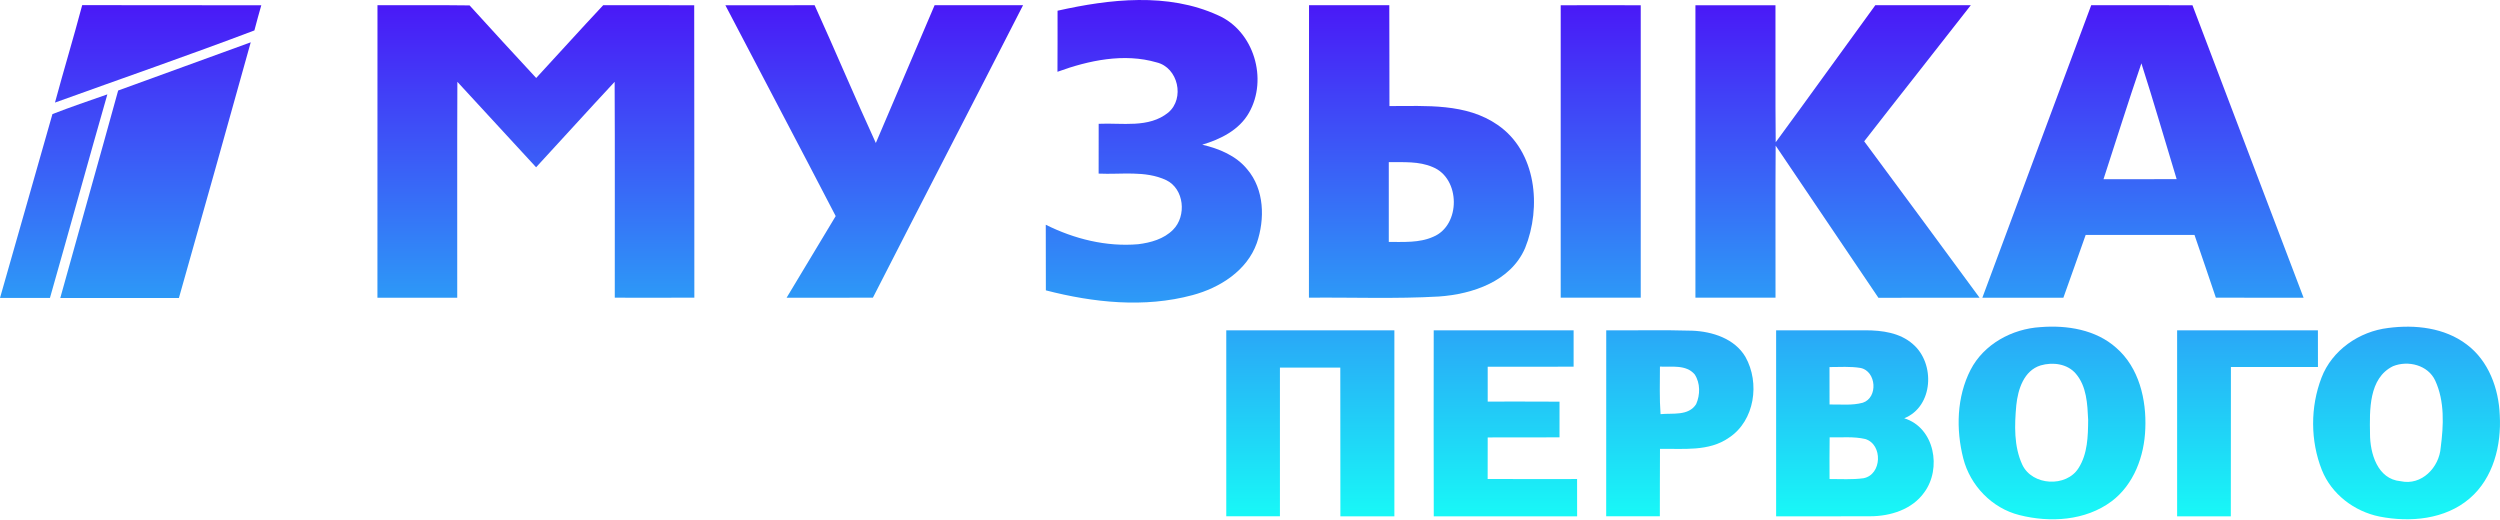
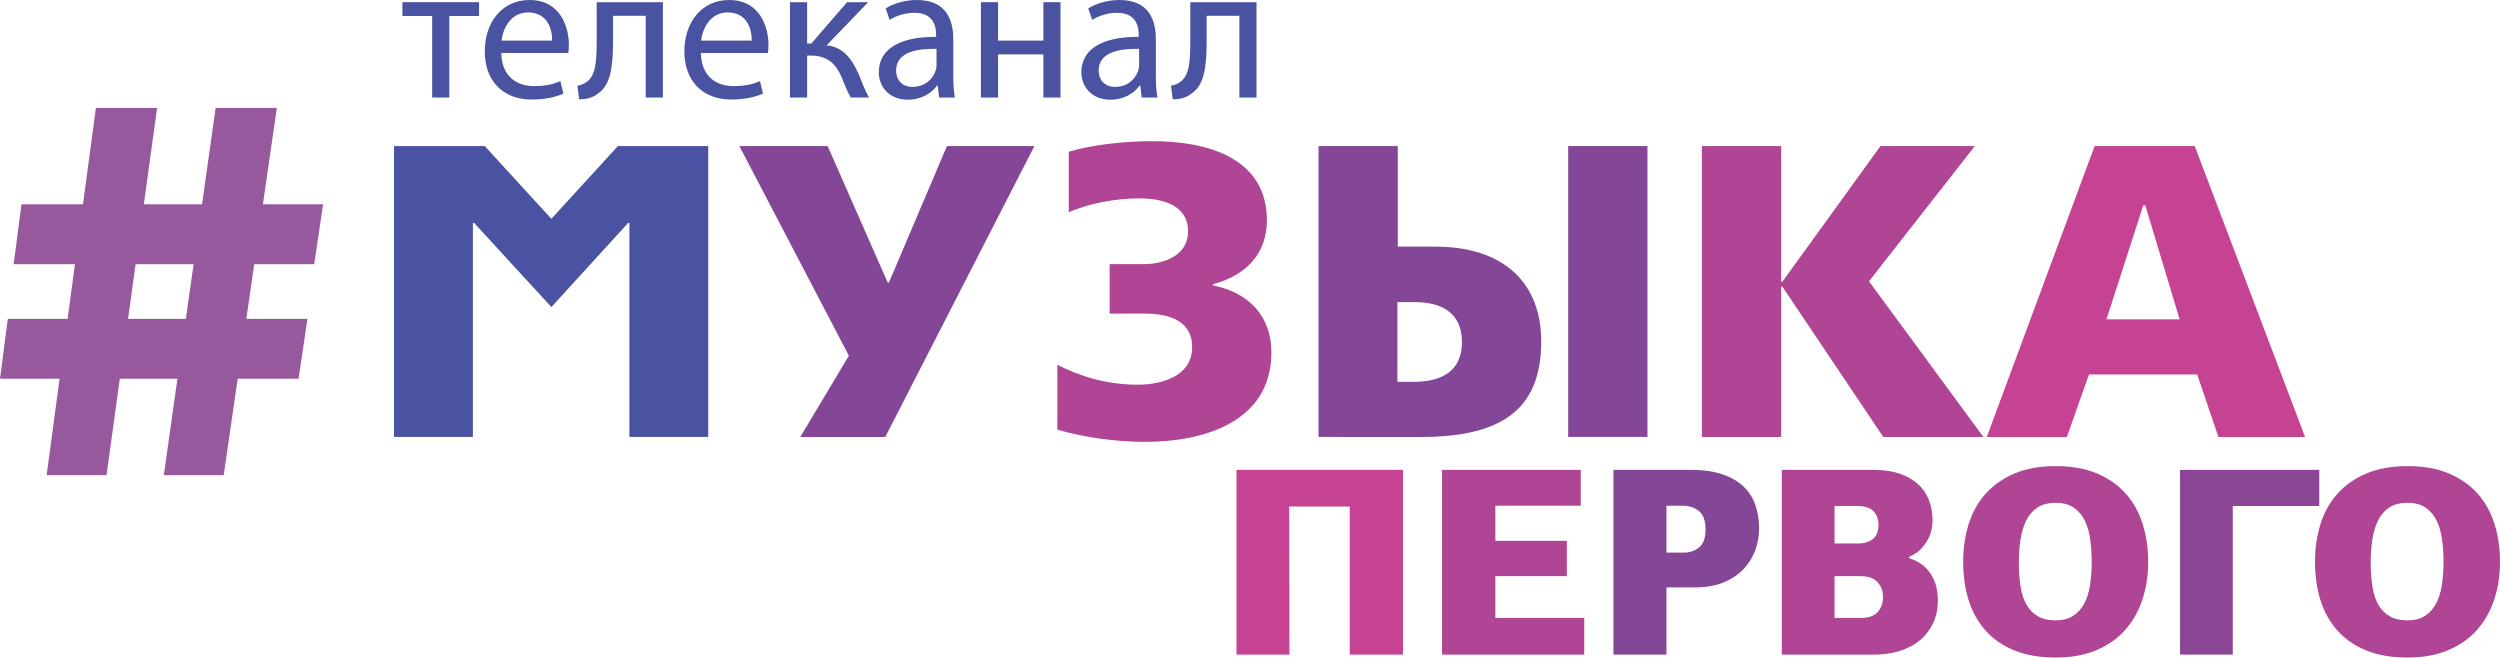
- <svg xmlns="http://www.w3.org/2000/svg" width="532.55pt" height="110.62pt" version="1.1" viewBox="0 0 532.55 110.62">
-   <defs>
-     <linearGradient id="a" x1="278.85" x2="278.85" y1="1.113" y2="109.99" gradientUnits="userSpaceOnUse">
-       <stop stop-color="#4a18f7" offset="0" />
-       <stop stop-color="#18f7f7" offset="1" />
-     </linearGradient>
-   </defs>
-   <g transform="translate(0 -4.2764e-6)" fill="url(#a)">
-     <g transform="translate(-.6 -.57732)">
-       <path d="m81.01 1.69c6.54 0.01 13.08-0.05 19.62 0.04 4.69 5.19 9.44 10.32 14.19 15.46 4.77-5.16 9.47-10.38 14.28-15.51 6.46 0.02 12.92-0.01 19.38 0.02 0.05 20.76 0 41.52 0.03 62.28-5.65 0.04-11.3 0.02-16.95 0.01-0.02-15.32 0.05-30.65-0.03-45.98-5.62 6.03-11.14 12.15-16.73 18.2-5.6-6.06-11.17-12.15-16.77-18.2-0.07 15.33-0.01 30.66-0.03 45.99h-17c0-20.77-0.01-41.54 0.01-62.31z" />
-       <path d="m155.12 1.7c6.34-0.02 12.68-0.01 19.01-0.01 4.43 9.75 8.57 19.62 13.04 29.35 4.19-9.78 8.34-19.57 12.52-29.35 6.28 0 12.56-0.01 18.84 0-10.61 20.79-21.37 41.5-31.98 62.29-6.13 0.05-12.26 0.01-18.39 0.02 3.5-5.79 6.96-11.6 10.46-17.39-7.78-15-15.69-29.93-23.5-44.91z" />
-       <path d="m225.88 2.86c11.1-2.49 23.48-3.91 34.15 0.96 7.69 3.33 10.72 13.64 6.62 20.79-2.08 3.67-6.05 5.63-9.95 6.79 3.58 0.84 7.21 2.32 9.59 5.25 3.65 4.29 3.79 10.57 2.04 15.69-2.1 5.91-7.9 9.56-13.72 11.11-10.22 2.76-21.1 1.59-31.22-1.02-0.02-4.66 0-9.32-0.02-13.98 6.06 3.03 12.9 4.74 19.7 4.15 2.66-0.33 5.47-1.11 7.41-3.08 2.93-2.91 2.4-8.73-1.47-10.58-4.49-2.09-9.6-1.15-14.38-1.38-0.01-3.54-0.01-7.07 0.01-10.61 4.94-0.24 10.68 0.99 14.84-2.41 3.55-3.01 2.09-9.57-2.49-10.67-6.95-2.03-14.48-0.43-21.13 2 0.03-4.34 0.02-8.68 0.02-13.01z" />
-       <path d="m279.43 63.99c0.02-20.77-0.03-41.54 0.02-62.3 5.7 0 11.4-0.01 17.1 0 0.05 7.16-0.01 14.32 0.03 21.48 7.78 0.02 16.35-0.66 23.08 4.04 8.24 5.67 9.34 17.52 5.82 26.2-3.06 7.11-11.2 9.83-18.36 10.33-9.22 0.53-18.46 0.16-27.69 0.25m17.01-28.87c0 5.67-0.01 11.34 0 17 3.16-0.03 6.49 0.23 9.46-1.1 5.92-2.45 5.83-12.46-0.1-14.85-2.94-1.28-6.23-1.02-9.36-1.05z" />
-       <path d="m333.06 1.7c5.69-0.03 11.37-0.02 17.05 0 0.02 20.76 0.01 41.53 0 62.29-5.68 0.02-11.37 0.01-17.05 0 0-20.76-0.02-41.52 0-62.29z" />
-       <path d="m361.76 1.7c5.68-0.02 11.36-0.02 17.05 0 0.04 9.72-0.05 19.45 0.05 29.18 7.13-9.69 14.13-19.48 21.22-29.19 6.78 0 13.56-0.01 20.34 0-7.54 9.69-15.18 19.3-22.71 28.99 8.23 11.08 16.4 22.2 24.58 33.32-7.18 0.01-14.37-0.01-21.55 0.01-7.33-10.78-14.56-21.63-21.89-32.41-0.08 10.8-0.01 21.59-0.03 32.39-5.69 0.02-11.38 0.01-17.06 0-0.01-20.76-0.02-41.53 0-62.29z" />
-       <path d="m446.07 1.69c7.18 0 14.38-0.02 21.57 0.01 7.85 20.78 15.8 41.53 23.67 62.3-6.23-0.01-12.46 0.02-18.69-0.02-1.49-4.46-3.03-8.91-4.55-13.36-7.73 0-15.45-0.01-23.18 0-1.59 4.46-3.14 8.93-4.75 13.38h-17.26c7.74-20.77 15.43-41.55 23.19-62.31m10.69 12.38c-2.81 8.18-5.38 16.45-8.07 24.68 5.19 0.01 10.38 0.01 15.58-0.01-2.51-8.22-4.88-16.49-7.51-24.67z" />
-     </g>
-     <g transform="translate(-.6 -.57732)">
-       <path d="m18.11 1.67c12.71 0.05 25.43-0.01 38.15 0.03-0.51 1.78-1 3.57-1.47 5.36-14.08 5.33-28.32 10.26-42.48 15.37 1.87-6.94 3.96-13.81 5.8-20.76z" fill="url(#a)" />
-     </g>
-     <g transform="translate(-.6 -.57732)">
-       <path d="m25.77 19.86c9.4-3.44 18.84-6.82 28.24-10.27-5.05 18.17-10.16 36.33-15.3 54.47-8.42 0-16.84 0.01-25.27 0 4.08-14.74 8.27-29.45 12.33-44.2z" fill="url(#a)" />
-     </g>
-     <g transform="translate(-.6 -.57732)">
-       <path d="m11.77 24.88c3.86-1.5 7.79-2.84 11.7-4.2-4.14 14.44-8.11 28.92-12.23 43.36-3.55 0.02-7.09 0.02-10.64 0.01 3.7-13.06 7.48-26.11 11.17-39.17z" fill="url(#a)" />
-     </g>
-     <g transform="translate(-.6 -.57732)">
-       <path d="m509.34 70.44c5.72-0.75 11.99-0.07 16.71 3.51 4.67 3.48 6.83 9.4 7.05 15.06 0.37 6.41-1.37 13.42-6.41 17.74-5.23 4.49-12.69 5.15-19.22 3.86-5.37-1.09-10.22-4.77-12.27-9.92-2.46-6.21-2.47-13.41-0.08-19.64 2.24-5.89 8.06-9.88 14.22-10.61m1.03 8.14c-5.22 2.55-4.99 9.42-4.91 14.39-0.01 4.15 1.58 9.68 6.5 10.11 4.48 1.01 8.25-2.92 8.56-7.17 0.61-4.71 0.87-9.84-1.17-14.26-1.53-3.31-5.77-4.36-8.98-3.07z" />
-       <path d="m261.82 70.95c11.94-0.01 23.87-0.02 35.81 0 0.01 13.21 0 26.41 0 39.62-3.83-0.01-7.67-0.01-11.5 0-0.03-10.56 0.01-21.12-0.02-31.68-4.28-0.02-8.57-0.02-12.86-0.01-0.01 10.56 0 21.11 0 31.67-3.81 0.02-7.62 0.02-11.43 0-0.01-13.2-0.02-26.4 0-39.6z" />
-       <path d="m306.01 70.95c9.93-0.02 19.87 0 29.8-0.01 0.01 2.58 0.01 5.17 0 7.75-6.1 0.01-12.2-0.01-18.3 0.01-0.02 2.48-0.02 4.95 0 7.42 5.09 0.01 10.19-0.02 15.3 0.02 0.01 2.53 0.01 5.06 0 7.6-5.11 0.03-10.2 0-15.3 0.02-0.02 2.95-0.02 5.9-0.01 8.85 6.35 0.04 12.7 0.01 19.05 0.01 0.02 2.65 0.02 5.3 0.01 7.94-10.18 0.01-20.36 0-30.54 0.01-0.04-13.21-0.02-26.41-0.01-39.62z" />
-       <path d="m342.76 70.95c6.1 0.03 12.21-0.11 18.32 0.07 4.28 0.17 9.03 1.68 11.33 5.58 3.12 5.53 2 13.59-3.5 17.21-4.29 3.02-9.77 2.29-14.7 2.39-0.04 4.78-0.01 9.57-0.03 14.35-3.81 0.02-7.62 0.02-11.43 0 0-13.2-0.01-26.4 0.01-39.6m11.44 7.72c0 3.38-0.12 6.76 0.13 10.13 2.55-0.26 5.95 0.44 7.58-2.13 0.88-1.98 0.91-4.49-0.31-6.34-1.83-2.14-4.92-1.54-7.4-1.66z" />
-       <path d="m435.26 70.26c5.64-0.45 11.78 0.52 16.14 4.41 4.87 4.23 6.46 11.05 6.19 17.26-0.2 5.8-2.43 11.88-7.2 15.45-5.56 4.14-13.12 4.58-19.65 2.91-5.81-1.46-10.44-6.27-11.92-12.05-1.58-6.19-1.41-13.11 1.55-18.88 2.82-5.48 8.85-8.74 14.89-9.1m0.05 8.15c-3.61 1.11-4.85 5.13-5.2 8.5-0.38 4.22-0.54 8.75 1.29 12.68 2.11 4.46 9.36 4.86 11.97 0.7 1.94-3.03 2.02-6.8 2.05-10.28-0.16-3.37-0.31-7.11-2.61-9.81-1.81-2.15-4.93-2.53-7.5-1.79z" />
-       <path d="m378.95 70.95c6.34-0.01 12.69-0.02 19.03-0.01 3.53 0 7.35 0.51 10.1 2.94 4.79 4.08 4.41 13.29-1.84 15.8 6.49 1.99 8.03 10.75 4.24 15.82-2.58 3.62-7.21 5.05-11.48 5.05-6.69 0.04-13.37 0-20.05 0.01-0.01-13.2-0.02-26.41 0-39.61m11.37 7.82c0 2.66 0.01 5.32 0.01 7.97 2.35-0.04 4.77 0.25 7.07-0.37 3.32-1.08 2.91-6.72-0.46-7.41-2.2-0.36-4.42-0.19-6.62-0.19m0.01 23.85c2.41-0.01 4.84 0.16 7.23-0.17 3.93-0.74 4.16-7.17 0.4-8.35-2.49-0.58-5.08-0.3-7.61-0.36-0.03 2.96-0.04 5.92-0.02 8.88z" />
-       <path d="m464.37 70.95c10-0.02 19.99-0.02 29.99 0 0.01 2.6 0.01 5.2 0.01 7.8-6.18 0.01-12.36-0.01-18.54 0.01-0.03 10.6 0.01 21.2-0.02 31.8-3.82 0.01-7.63 0-11.44 0.01z" />
+ <svg xmlns="http://www.w3.org/2000/svg" width="800" height="210.42" version="1.1" viewBox="0 0 800 210.42" xml:space="preserve">
+   <g transform="matrix(1.3333 0 0 -1.3333 -84.263 345.48)">
+     <g transform="matrix(.20948 0 0 .20948 49.959 80.078)">
+       <path d="m784.33 599.27h-1.419l-88.004-96.389-88.506 96.389h-1.398v-245.23h-90.362v333.27h103.94l76.324-83.309 76.253 83.309h103.49v-333.27h-90.318z" fill="#4a53a1" />
+       <path d="m980.09 354.03 55.688 93.113-125.46 240.17h101.13l68.831-156.38h1.376l66.472 156.38h100.21l-170.86-333.28z" fill="#844696" />
+       <g transform="translate(1274.6 362.46)">
+         <path d="m0 0v74.381c24.322-12.619 55.186-22.901 92.194-22.901 25.308 0 62.259 8.428 62.259 43.073 0 34.603-34.613 38.394-55.229 38.394h-39.303v56.619h39.303c21.073 0 50.558 8.909 50.558 37.452 0 30.881-29.942 37.91-56.145 37.91-26.249 0-57.631-5.63-80.537-15.935v69.325c23.407 7.5 62.722 12.172 95.49 12.172 63.661 0 131.53-19.211 131.53-90.84 0-38.404-24.329-63.16-61.798-73.071v-1.376c40.284-7.927 66.954-34.574 66.954-76.762 0-80.517-79.122-102.5-144.63-102.5-32.775 0-70.684 5.15-100.64 14.058" fill="#b04595" />
+       </g>
+       <path d="m1859.9 687.32h90.819v-333.28h-90.819zm-195.69-178.8v-91.3h19.2c29.959 0 54.782 11.223 54.782 45.399 0 34.638-24.389 45.901-54.302 45.901zm-90.339-154.48v333.28h90.819v-115.19h42.605c80.996 0 121.72-43.529 121.72-108.56 0-73.499-39.827-109.54-137.19-109.54z" fill="#844696" />
+       <g transform="translate(2105.3 526.28)">
+         <path d="m0 0h-1.396v-172.25h-90.823v333.28h90.823v-155.42h1.396l112.35 155.42h108.14l-121.24-154.92 131.08-178.36h-114.71z" fill="#b04595" />
+       </g>
+       <g transform="translate(2518.8 619.44)">
+         <path d="m0 0-42.15-130.62h83.809l-39.346 130.62zm61.778-193.8h-124.01l-25.332-71.61h-91.738l123.57 333.28h114.69l126.4-333.28h-99.237z" fill="#c64393" />
+       </g>
+       <g transform="translate(1609.6 104.67)">
+         <path d="m0 0v169.65h-69.332l0.307-169.65h-60.744v211.68h190.82v-211.68z" fill="#c64393" />
+       </g>
+       <g transform="translate(1715.4 104.67)">
+         <path d="m0 0v211.68h158.91v-41.112h-97.861v-40.186h81.906v-40.496h-81.906v-47.862h101.85v-42.026z" fill="#b04595" />
+       </g>
+       <g transform="translate(1972.5 275.24)">
+         <path d="m0 0v-53.687h19.94c6.946 0 12.834 2.045 17.644 6.135 4.799 4.09 7.207 10.836 7.207 20.246 0 10.02-2.513 17.076-7.517 21.172-5.011 4.089-11.303 6.134-18.864 6.134zm106.15-26.074c0-8.597-1.489-16.931-4.452-25.006-2.967-8.085-7.467-15.292-13.497-21.632-6.03-6.336-13.647-11.397-22.852-15.178-9.205-3.79-20.146-5.676-32.831-5.676h-32.516v-77.004h-60.742v211.68h88.963c13.91 0 25.822-1.687 35.744-5.068 9.914-3.369 17.989-8.027 24.234-13.957 6.236-5.936 10.782-12.991 13.648-21.171 2.866-8.176 4.301-17.176 4.301-26.989" fill="#844696" />
+       </g>
+       <g transform="translate(2165.1 194.56)">
+         <path d="m0 0v-47.861h29.761c9 0 15.535 2.232 19.631 6.709 4.089 4.469 6.134 10.264 6.134 17.374 0 6.703-2.098 12.346-6.282 16.917-4.201 4.57-10.698 6.861-19.483 6.861zm0 80.376v-42.951h26.381c7.775 0 13.705 1.793 17.795 5.368 4.09 3.574 6.14 8.747 6.14 15.494 0 6.75-1.896 12.117-5.676 16.106-3.787 3.985-9.874 5.983-18.259 5.983zm85.593-59.82c7.153-2.257 12.885-5.368 17.179-9.364 4.295-3.985 7.618-8.334 9.968-13.032 2.355-4.712 3.885-9.363 4.605-13.964 0.717-4.601 1.073-8.431 1.073-11.502 0-9.615-1.739-18.249-5.21-25.923-3.484-7.666-8.391-14.216-14.73-19.631-6.34-5.425-14.011-9.616-23.011-12.576-9-2.969-19.016-4.452-30.061-4.452h-105.84v211.68h104.92c11.456 0 21.424-1.437 29.913-4.302 8.485-2.865 15.541-6.85 21.17-11.96 5.621-5.115 9.811-11.249 12.576-18.406 2.761-7.16 4.143-15.03 4.143-23.619 0-2.661-0.363-5.89-1.073-9.67-0.72-3.783-2.102-7.617-4.143-11.502-2.045-3.884-4.753-7.617-8.132-11.192-3.371-3.585-7.823-6.498-13.342-8.748z" fill="#b04595" />
+       </g>
+       <g transform="translate(2459.7 210.97)">
+         <path d="m0 0c0 9.013-0.568 17.626-1.688 25.829-1.13 8.192-3.222 15.369-6.293 21.518-3.064 6.151-7.261 11.068-12.575 14.76-5.32 3.697-12.172 5.537-20.555 5.537-8.59 0-15.646-1.84-21.165-5.537-5.526-3.692-9.821-8.704-12.891-15.067-3.061-6.356-5.21-13.624-6.44-21.826-1.225-8.203-1.84-16.712-1.84-25.524 0-10.46 0.662-19.836 1.998-28.132 1.325-8.304 3.622-15.276 6.897-20.91 3.27-5.636 7.618-9.995 13.043-13.065 5.414-3.078 12.218-4.618 20.398-4.618 7.775 0 14.262 1.641 19.482 4.927 5.217 3.276 9.458 7.837 12.733 13.678 3.266 5.842 5.566 12.914 6.898 21.218 1.325 8.308 1.998 17.367 1.998 27.212m64.73 0.158c0-15.757-2.25-30.329-6.749-43.719-4.5-13.401-11.145-25.004-19.94-34.818-8.795-9.82-19.836-17.492-33.131-23.011-13.302-5.526-28.64-8.28-46.021-8.28-18 0-33.646 2.66-46.937 7.974-13.295 5.31-24.336 12.834-33.131 22.544-8.795 9.715-15.34 21.275-19.633 34.671-4.292 13.395-6.442 28.172-6.442 44.33 0 15.538 2.093 30.012 6.283 43.408 4.194 13.389 10.692 25.002 19.483 34.822 8.795 9.811 19.84 17.532 33.131 23.159 13.294 5.619 29.041 8.438 47.246 8.438s33.951-2.819 47.246-8.438c13.291-5.627 24.281-13.348 32.978-23.159 8.691-9.82 15.135-21.433 19.325-34.822 4.191-13.396 6.292-27.763 6.292-43.099" fill="#b04595" />
+       </g>
+       <g transform="translate(2560.9 104.67)">
+         <path d="m0 0v211.68h159.53v-41.417h-99.092v-170.26z" fill="#8b4696" />
+       </g>
+       <g transform="translate(2862.8 210.97)">
+         <path d="m0 0c0 9.013-0.568 17.626-1.688 25.829-1.13 8.192-3.223 15.369-6.293 21.518-3.064 6.151-7.261 11.068-12.576 14.76-5.32 3.697-12.171 5.537-20.555 5.537-8.589 0-15.646-1.84-21.164-5.537-5.526-3.692-9.821-8.704-12.892-15.067-3.06-6.356-5.209-13.624-6.439-21.826-1.225-8.203-1.84-16.712-1.84-25.524 0-10.46 0.662-19.836 1.997-28.132 1.325-8.304 3.622-15.276 6.898-20.91 3.269-5.636 7.621-9.995 13.042-13.065 5.415-3.078 12.219-4.618 20.398-4.618 7.776 0 14.263 1.641 19.483 4.927 5.216 3.276 9.457 7.837 12.733 13.678 3.265 5.842 5.566 12.914 6.898 21.218 1.328 8.308 1.998 17.367 1.998 27.212m64.73 0.158c0-15.757-2.25-30.329-6.75-43.719-4.5-13.401-11.145-25.004-19.94-34.818-8.794-9.82-19.836-17.492-33.13-23.011-13.302-5.526-28.641-8.28-46.022-8.28-17.999 0-33.645 2.66-46.937 7.974-13.294 5.31-24.336 12.834-33.13 22.544-8.795 9.715-15.34 21.275-19.634 34.671-4.291 13.395-6.441 28.172-6.441 44.33 0 15.538 2.092 30.012 6.286 43.408 4.191 13.389 10.689 25.002 19.48 34.822 8.794 9.811 19.839 17.532 33.131 23.159 13.294 5.619 29.041 8.438 47.245 8.438 18.205 0 33.951-2.819 47.246-8.438 13.291-5.627 24.282-13.348 32.979-23.159 8.691-9.82 15.134-21.433 19.325-34.822 4.191-13.396 6.292-27.763 6.292-43.099" fill="#b04595" />
+       </g>
+       <g transform="translate(612.07 852.19)">
+         <path d="m0 0v-15.803h-34.086v-93.456h-19.641v93.456h-34.086v15.803z" fill="#4a53a1" />
+       </g>
+       <g transform="translate(695.82 808.17)">
+         <path d="m0 0c0.226 12.642-5.193 32.28-27.541 32.28-20.092 0-28.894-18.511-30.474-32.28zm-58.244-14.223c0.454-26.861 17.61-37.923 37.476-37.923 14.223 0 22.799 2.482 30.248 5.644l3.387-14.223c-6.999-3.162-18.962-6.774-36.346-6.774-33.634 0-53.726 22.123-53.726 55.082s19.415 58.92 51.244 58.92c35.667 0 45.148-31.378 45.148-51.47 0-4.063-0.451-7.224-0.676-9.256z" fill="#4a53a1" />
+       </g>
+       <g transform="translate(822.69 852.19)">
+         <path d="m0 0v-109.26h-19.642v93.684h-37.472v-28.446c0-30.699-2.936-51.244-17.156-60.5-5.418-4.288-11.511-6.77-21.671-6.77l-2.032 15.575c3.837 0.679 8.125 2.257 10.836 4.517 10.157 7.449 11.286 22.799 11.286 47.178v44.021z" fill="#4a53a1" />
+       </g>
+       <g transform="translate(924.5 808.17)">
+         <path d="m0 0c0.225 12.642-5.193 32.28-27.541 32.28-20.092 0-28.894-18.511-30.474-32.28zm-58.244-14.223c0.454-26.861 17.61-37.923 37.476-37.923 14.223 0 22.799 2.482 30.248 5.644l3.387-14.223c-6.999-3.162-18.962-6.774-36.346-6.774-33.635 0-53.726 22.123-53.726 55.082s19.415 58.92 51.244 58.92c35.667 0 45.148-31.378 45.148-51.47 0-4.063-0.451-7.224-0.676-9.256z" fill="#4a53a1" />
+       </g>
+       <g transform="translate(987.93 852.19)">
+         <path d="m0 0v-47.407h4.742l41.084 47.407h24.154l-47.632-49.438c17.61-1.807 28.217-13.544 36.797-33.185 2.932-7.224 6.773-17.832 11.737-26.636h-20.768c-2.935 4.738-6.773 13.318-10.156 22.348-7.45 17.61-17.61 25.735-36.121 25.735h-3.837v-48.083h-19.642v109.26z" fill="#4a53a1" />
+       </g>
+       <g transform="translate(1136.2 798.69)">
+         <path d="m0 0c-21.673 0.451-46.277-3.387-46.277-24.605 0-12.867 8.579-18.965 18.735-18.965 14.224 0 23.254 9.03 26.411 18.286 0.68 2.031 1.131 4.291 1.131 6.323zm2.936-55.758-1.582 13.769h-0.675c-6.098-8.576-17.835-16.254-33.413-16.254-22.123 0-33.411 15.578-33.411 31.378 0 26.414 23.479 40.863 65.694 40.634v2.26c0 9.03-2.483 25.281-24.83 25.281-10.16 0-20.772-3.158-28.447-8.125l-4.512 13.092c9.026 5.869 22.119 9.706 35.891 9.706 33.41 0 41.538-22.798 41.538-44.696v-40.859c0-9.481 0.452-18.737 1.803-26.186z" fill="#4a53a1" />
+       </g>
+       <g transform="translate(1206.7 852.19)">
+         <path d="m0 0v-44.021h51.921v44.021h19.641v-109.26h-19.641v49.438h-51.921v-49.438h-19.641v109.26z" fill="#4a53a1" />
+       </g>
+       <g transform="translate(1368.3 798.69)">
+         <path d="m0 0c-21.673 0.451-46.277-3.387-46.277-24.605 0-12.867 8.579-18.965 18.736-18.965 14.223 0 23.253 9.03 26.411 18.286 0.679 2.031 1.13 4.291 1.13 6.323zm2.936-55.758-1.581 13.769h-0.679c-6.094-8.576-17.831-16.254-33.41-16.254-22.122 0-33.41 15.578-33.41 31.378 0 26.414 23.479 40.863 65.693 40.634v2.26c0 9.03-2.482 25.281-24.83 25.281-10.16 0-20.771-3.158-28.446-8.125l-4.513 13.092c9.026 5.869 22.119 9.706 35.891 9.706 33.411 0 41.539-22.798 41.539-44.696v-40.859c0-9.481 0.451-18.737 1.803-26.186z" fill="#4a53a1" />
+       </g>
+       <g transform="translate(1502.8 852.19)">
+         <path d="m0 0v-109.26h-19.642v93.684h-37.472v-28.446c0-30.699-2.936-51.244-17.156-60.5-5.418-4.288-11.515-6.77-21.671-6.77l-2.032 15.575c3.837 0.679 8.125 2.257 10.836 4.517 10.157 7.449 11.287 22.799 11.287 47.178v44.021z" fill="#4a53a1" />
+       </g>
+       <g transform="translate(276.17 489.35)">
+         <path d="m0 0h-66.246l8.627 62.655h66.458zm147.04 62.655 10.165 68.621h-68.965l15.966 110.39h-70.114l-15.573-110.39h-66.692l15.199 110.39h-70.113l-14.809-110.39h-70.479l-8.959-68.621h70.233l-8.404-62.655h-68.504l-8.964-68.622h68.264l-14.809-110.39h68.622l15.2 110.39h66.012l-15.574-110.39h68.622l15.966 110.39h69.764l10.17 68.622h-70.009l9.061 62.655z" fill="#98589e" />
+       </g>
    </g>
  </g>
</svg>
